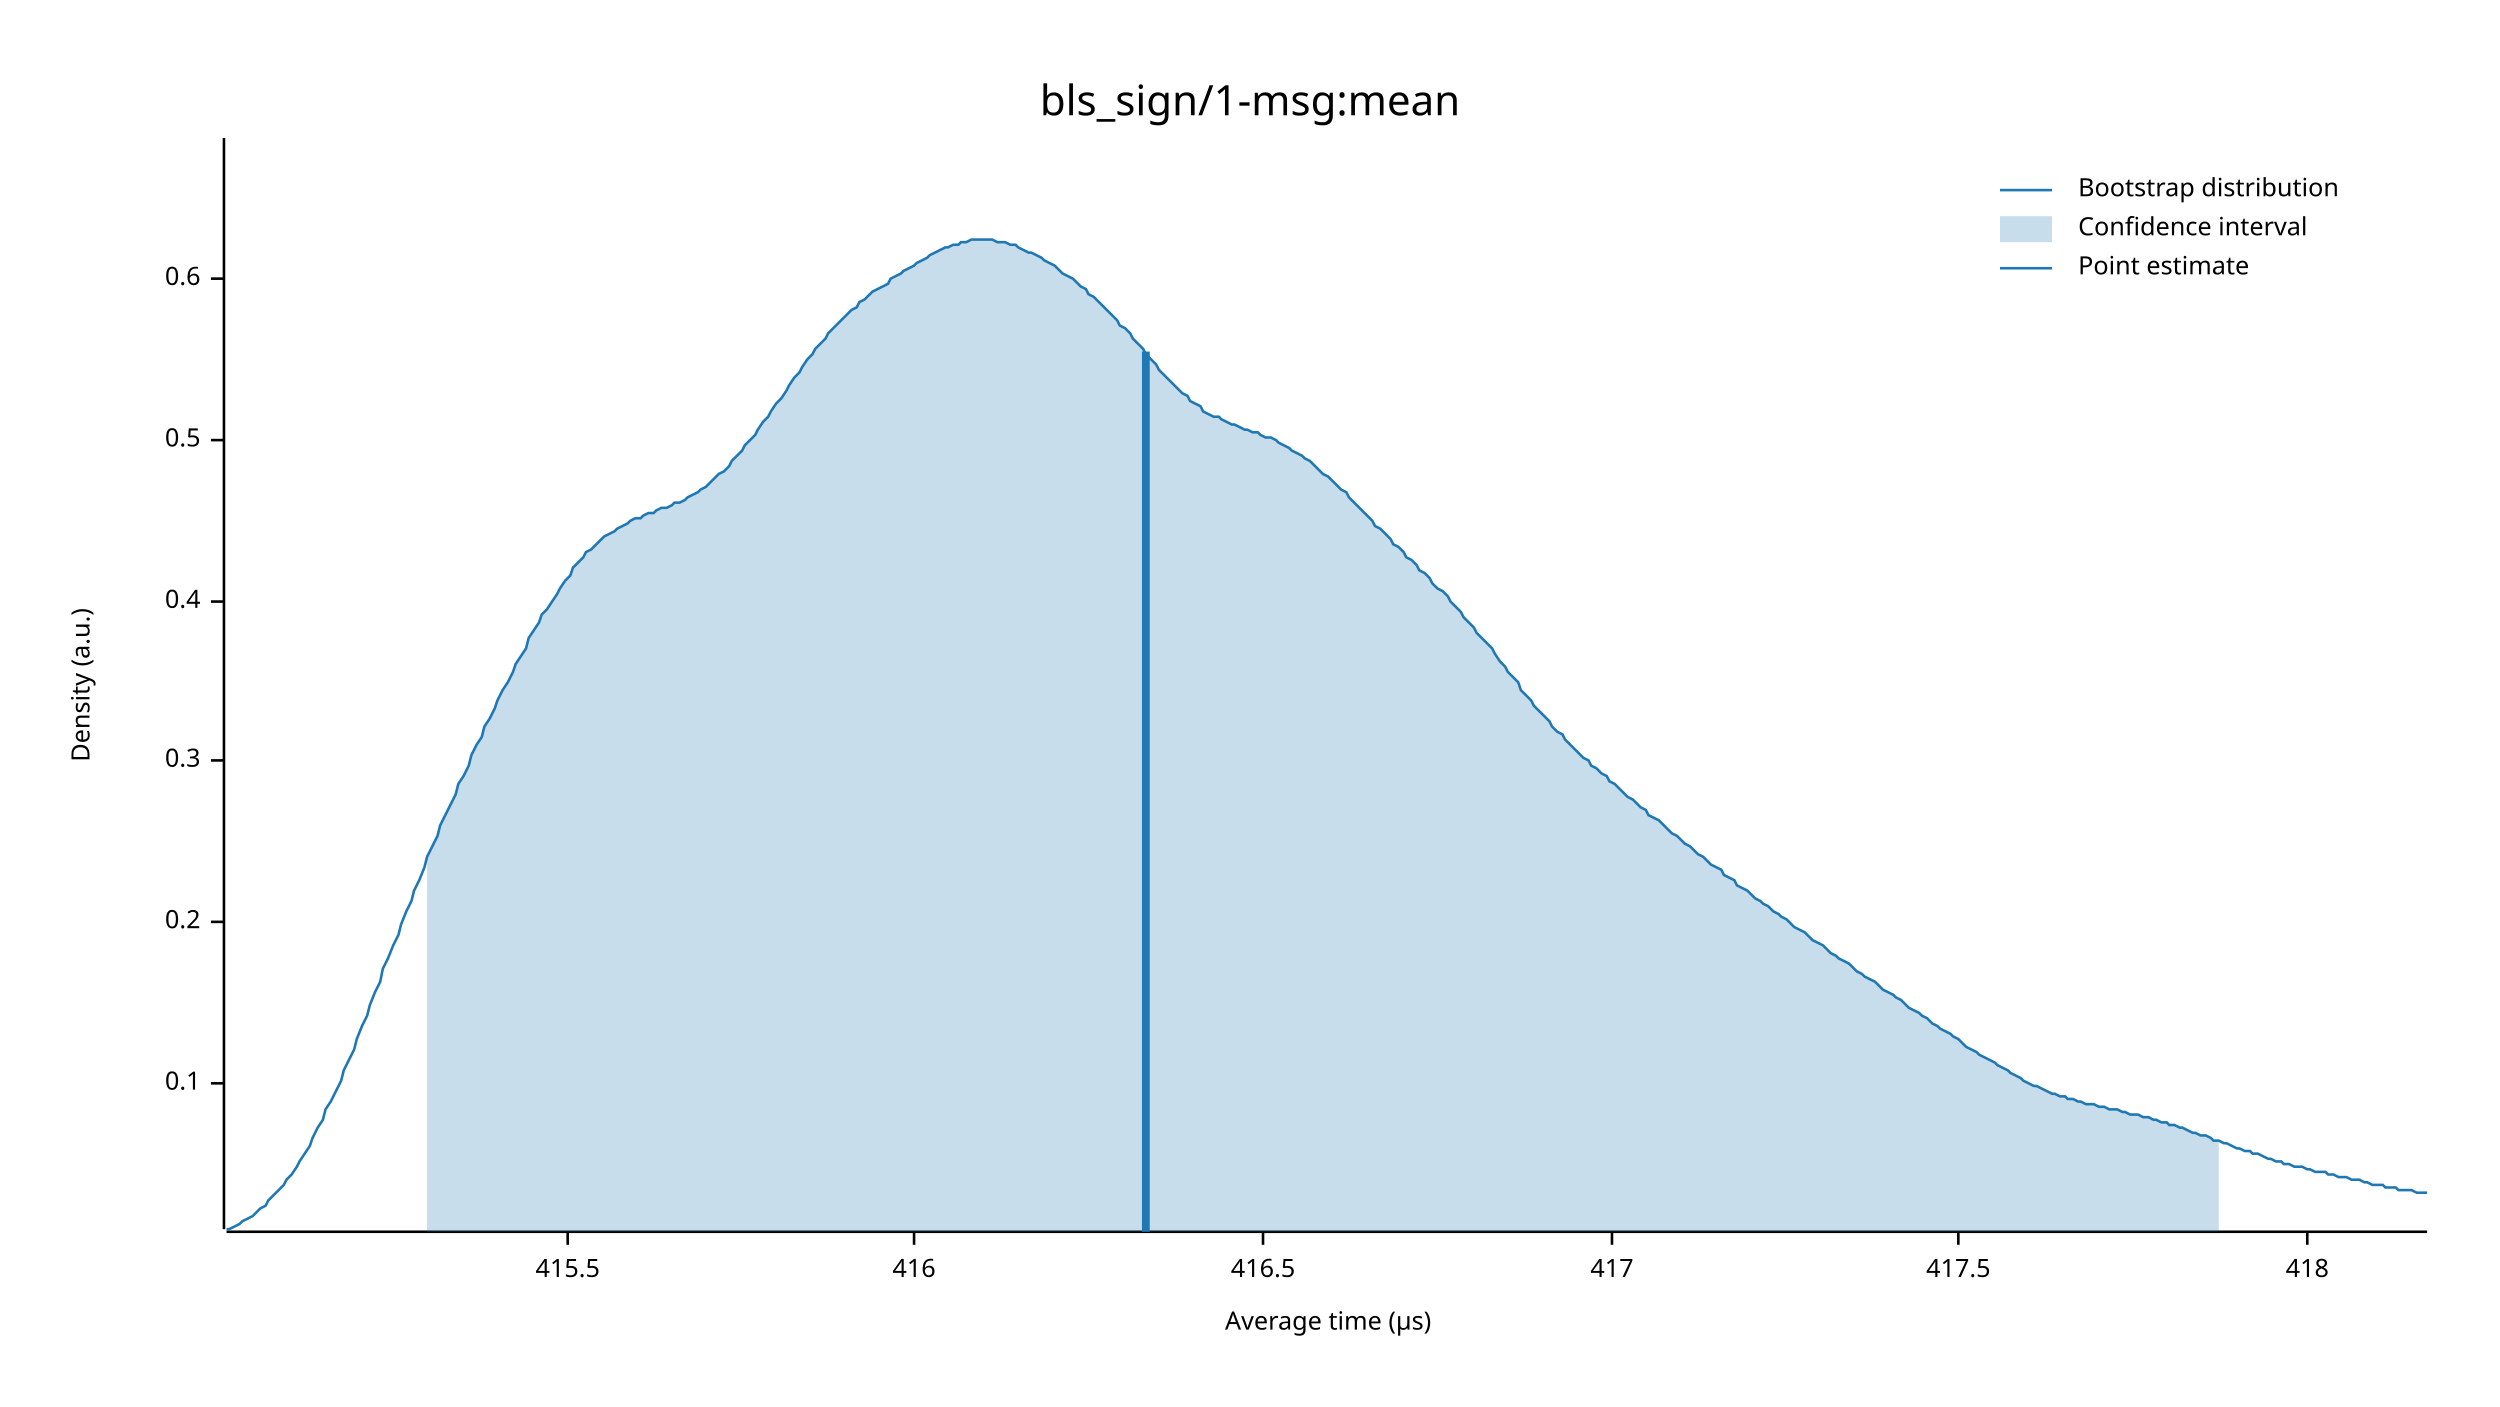
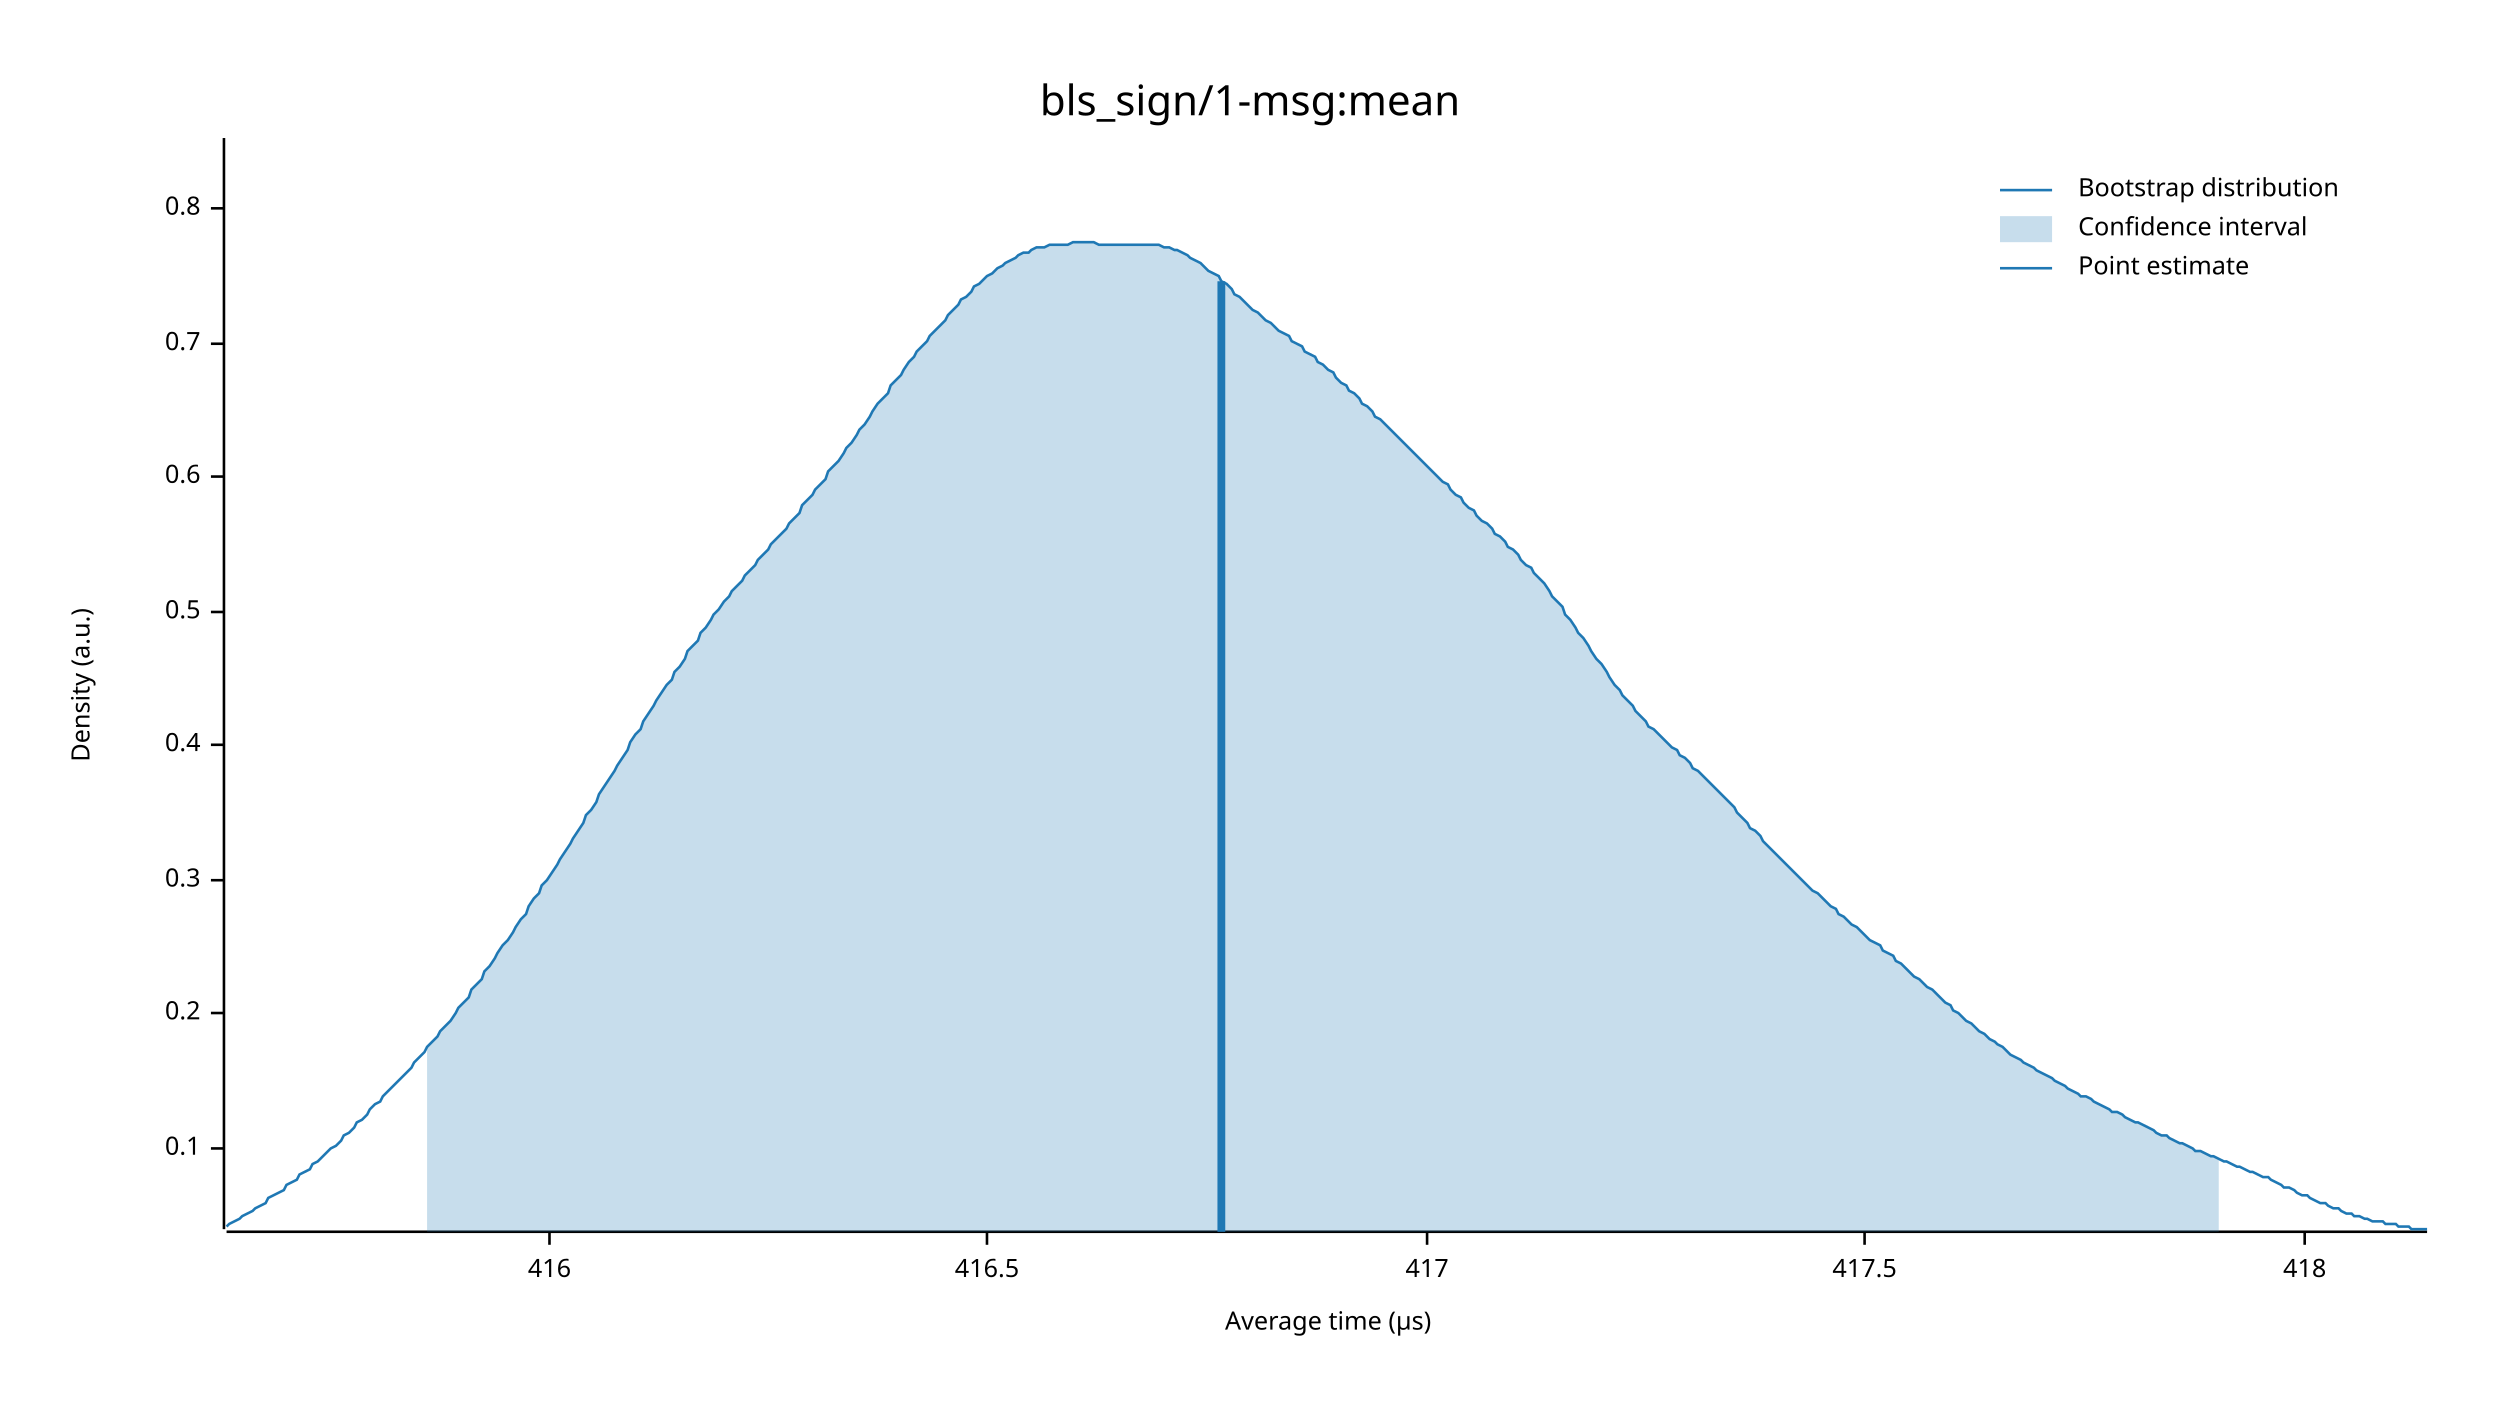
<svg xmlns="http://www.w3.org/2000/svg" width="960" height="540" viewBox="0 0 960 540">
  <text x="480" y="32" dy="0.76em" text-anchor="middle" font-family="sans-serif" font-size="16.129" opacity="1" fill="#000000">
bls_sign/1-msg:mean
</text>
  <text x="27" y="263" dy="0.76em" text-anchor="middle" font-family="sans-serif" font-size="9.677" opacity="1" fill="#000000" transform="rotate(270, 27, 263)">
Density (a.u.)
</text>
  <text x="510" y="513" dy="-0.5ex" text-anchor="middle" font-family="sans-serif" font-size="9.677" opacity="1" fill="#000000">
Average time (µs)
</text>
  <polyline fill="none" opacity="1" stroke="#000000" stroke-width="1" points="86,53 86,472 " />
-   <text x="77" y="416" dy="0.5ex" text-anchor="end" font-family="sans-serif" font-size="9.677" opacity="1" fill="#000000">
+   <text x="77" y="441" dy="0.5ex" text-anchor="end" font-family="sans-serif" font-size="9.677" opacity="1" fill="#000000">
0.1
</text>
-   <polyline fill="none" opacity="1" stroke="#000000" stroke-width="1" points="81,416 86,416 " />
-   <text x="77" y="354" dy="0.5ex" text-anchor="end" font-family="sans-serif" font-size="9.677" opacity="1" fill="#000000">
+   <polyline fill="none" opacity="1" stroke="#000000" stroke-width="1" points="81,441 86,441 " />
+   <text x="77" y="389" dy="0.5ex" text-anchor="end" font-family="sans-serif" font-size="9.677" opacity="1" fill="#000000">
0.2
</text>
-   <polyline fill="none" opacity="1" stroke="#000000" stroke-width="1" points="81,354 86,354 " />
-   <text x="77" y="292" dy="0.5ex" text-anchor="end" font-family="sans-serif" font-size="9.677" opacity="1" fill="#000000">
+   <polyline fill="none" opacity="1" stroke="#000000" stroke-width="1" points="81,389 86,389 " />
+   <text x="77" y="338" dy="0.5ex" text-anchor="end" font-family="sans-serif" font-size="9.677" opacity="1" fill="#000000">
0.3
</text>
-   <polyline fill="none" opacity="1" stroke="#000000" stroke-width="1" points="81,292 86,292 " />
-   <text x="77" y="231" dy="0.5ex" text-anchor="end" font-family="sans-serif" font-size="9.677" opacity="1" fill="#000000">
+   <polyline fill="none" opacity="1" stroke="#000000" stroke-width="1" points="81,338 86,338 " />
+   <text x="77" y="286" dy="0.5ex" text-anchor="end" font-family="sans-serif" font-size="9.677" opacity="1" fill="#000000">
0.4
</text>
-   <polyline fill="none" opacity="1" stroke="#000000" stroke-width="1" points="81,231 86,231 " />
-   <text x="77" y="169" dy="0.5ex" text-anchor="end" font-family="sans-serif" font-size="9.677" opacity="1" fill="#000000">
+   <polyline fill="none" opacity="1" stroke="#000000" stroke-width="1" points="81,286 86,286 " />
+   <text x="77" y="235" dy="0.5ex" text-anchor="end" font-family="sans-serif" font-size="9.677" opacity="1" fill="#000000">
0.5
</text>
-   <polyline fill="none" opacity="1" stroke="#000000" stroke-width="1" points="81,169 86,169 " />
-   <text x="77" y="107" dy="0.5ex" text-anchor="end" font-family="sans-serif" font-size="9.677" opacity="1" fill="#000000">
+   <polyline fill="none" opacity="1" stroke="#000000" stroke-width="1" points="81,235 86,235 " />
+   <text x="77" y="183" dy="0.5ex" text-anchor="end" font-family="sans-serif" font-size="9.677" opacity="1" fill="#000000">
0.6
</text>
-   <polyline fill="none" opacity="1" stroke="#000000" stroke-width="1" points="81,107 86,107 " />
+   <polyline fill="none" opacity="1" stroke="#000000" stroke-width="1" points="81,183 86,183 " />
+   <text x="77" y="132" dy="0.5ex" text-anchor="end" font-family="sans-serif" font-size="9.677" opacity="1" fill="#000000">
+ 0.7
+ </text>
+   <polyline fill="none" opacity="1" stroke="#000000" stroke-width="1" points="81,132 86,132 " />
+   <text x="77" y="80" dy="0.5ex" text-anchor="end" font-family="sans-serif" font-size="9.677" opacity="1" fill="#000000">
+ 0.8
+ </text>
+   <polyline fill="none" opacity="1" stroke="#000000" stroke-width="1" points="81,80 86,80 " />
  <polyline fill="none" opacity="1" stroke="#000000" stroke-width="1" points="87,473 932,473 " />
-   <text x="218" y="483" dy="0.76em" text-anchor="middle" font-family="sans-serif" font-size="9.677" opacity="1" fill="#000000">
- 415.5
- </text>
-   <polyline fill="none" opacity="1" stroke="#000000" stroke-width="1" points="218,473 218,478 " />
-   <text x="351" y="483" dy="0.76em" text-anchor="middle" font-family="sans-serif" font-size="9.677" opacity="1" fill="#000000">
+   <text x="211" y="483" dy="0.76em" text-anchor="middle" font-family="sans-serif" font-size="9.677" opacity="1" fill="#000000">
416
</text>
-   <polyline fill="none" opacity="1" stroke="#000000" stroke-width="1" points="351,473 351,478 " />
-   <text x="485" y="483" dy="0.76em" text-anchor="middle" font-family="sans-serif" font-size="9.677" opacity="1" fill="#000000">
+   <polyline fill="none" opacity="1" stroke="#000000" stroke-width="1" points="211,473 211,478 " />
+   <text x="379" y="483" dy="0.76em" text-anchor="middle" font-family="sans-serif" font-size="9.677" opacity="1" fill="#000000">
416.5
</text>
-   <polyline fill="none" opacity="1" stroke="#000000" stroke-width="1" points="485,473 485,478 " />
-   <text x="619" y="483" dy="0.76em" text-anchor="middle" font-family="sans-serif" font-size="9.677" opacity="1" fill="#000000">
+   <polyline fill="none" opacity="1" stroke="#000000" stroke-width="1" points="379,473 379,478 " />
+   <text x="548" y="483" dy="0.76em" text-anchor="middle" font-family="sans-serif" font-size="9.677" opacity="1" fill="#000000">
417
</text>
-   <polyline fill="none" opacity="1" stroke="#000000" stroke-width="1" points="619,473 619,478 " />
-   <text x="752" y="483" dy="0.76em" text-anchor="middle" font-family="sans-serif" font-size="9.677" opacity="1" fill="#000000">
+   <polyline fill="none" opacity="1" stroke="#000000" stroke-width="1" points="548,473 548,478 " />
+   <text x="716" y="483" dy="0.76em" text-anchor="middle" font-family="sans-serif" font-size="9.677" opacity="1" fill="#000000">
417.5
</text>
-   <polyline fill="none" opacity="1" stroke="#000000" stroke-width="1" points="752,473 752,478 " />
-   <text x="886" y="483" dy="0.76em" text-anchor="middle" font-family="sans-serif" font-size="9.677" opacity="1" fill="#000000">
+   <polyline fill="none" opacity="1" stroke="#000000" stroke-width="1" points="716,473 716,478 " />
+   <text x="885" y="483" dy="0.76em" text-anchor="middle" font-family="sans-serif" font-size="9.677" opacity="1" fill="#000000">
418
</text>
-   <polyline fill="none" opacity="1" stroke="#000000" stroke-width="1" points="886,473 886,478 " />
-   <polyline fill="none" opacity="1" stroke="#1F78B4" stroke-width="1" points="87,472 88,472 90,471 92,470 93,469 95,468 97,467 98,466 100,464 102,463 103,461 105,459 107,457 109,455 110,453 112,451 114,448 115,446 117,443 119,440 120,437 122,433 124,430 125,426 127,423 129,419 131,415 132,411 134,407 136,403 137,399 139,394 141,390 142,386 144,381 146,377 147,372 149,368 151,363 153,359 154,355 156,350 158,346 159,342 161,338 163,333 164,329 166,325 168,321 169,317 171,313 173,309 175,305 176,301 178,298 180,294 181,290 183,286 185,283 186,279 188,276 190,272 191,269 193,265 195,262 197,258 198,255 200,252 202,249 203,245 205,242 207,239 208,236 210,234 212,231 214,228 215,226 217,223 219,221 220,218 222,216 224,214 225,212 227,211 229,209 230,208 232,206 234,205 236,204 237,203 239,202 241,201 242,200 244,199 246,199 247,198 249,197 251,197 252,196 254,195 256,195 258,194 259,193 261,193 263,192 264,191 266,190 268,189 269,188 271,187 273,185 274,184 276,182 278,181 280,179 281,177 283,175 285,173 286,171 288,169 290,167 291,165 293,162 295,160 296,158 298,155 300,153 302,150 303,148 305,145 307,143 308,141 310,138 312,136 313,134 315,132 317,130 318,128 320,126 322,124 324,122 325,121 327,119 329,118 330,116 332,115 334,113 335,112 337,111 339,110 341,109 342,107 344,106 346,105 347,104 349,103 351,102 352,101 354,100 356,99 357,98 359,97 361,96 363,95 364,95 366,94 368,94 369,93 371,93 373,92 374,92 376,92 378,92 379,92 381,92 383,93 385,93 386,93 388,94 390,94 391,95 393,96 395,97 396,97 398,98 400,99 401,100 403,101 405,102 407,104 408,105 410,106 412,107 413,108 415,110 417,111 418,113 420,114 422,116 423,117 425,119 427,121 429,123 430,125 432,126 434,128 435,130 437,132 439,134 440,136 442,138 444,140 445,142 447,144 449,146 451,148 452,149 454,151 456,152 457,154 459,155 461,156 462,158 464,159 466,160 468,160 469,161 471,162 473,163 474,163 476,164 478,165 479,165 481,166 483,166 484,167 486,168 488,168 490,169 491,170 493,171 495,172 496,173 498,174 500,175 501,176 503,177 505,179 506,180 508,182 510,183 512,185 513,186 515,188 517,189 518,191 520,193 522,195 523,196 525,198 527,200 528,202 530,203 532,205 534,207 535,209 537,210 539,212 540,214 542,215 544,217 545,219 547,220 549,222 550,224 552,226 554,227 556,229 557,231 559,233 561,235 562,237 564,239 566,241 567,243 569,245 571,247 573,249 574,251 576,254 578,256 579,258 581,260 583,262 584,265 586,267 588,269 589,271 591,273 593,275 595,277 596,279 598,281 600,282 601,284 603,286 605,288 606,289 608,291 610,292 611,294 613,295 615,297 617,298 618,300 620,301 622,303 623,304 625,306 627,307 628,308 630,310 632,311 633,313 635,314 637,315 639,317 640,318 642,320 644,321 645,322 647,324 649,325 650,326 652,328 654,329 655,330 657,332 659,333 661,334 662,336 664,337 666,338 667,340 669,341 671,342 672,343 674,345 676,346 677,347 679,348 681,350 683,351 684,352 686,353 688,355 689,356 691,357 693,358 694,359 696,361 698,362 700,363 701,364 703,366 705,367 706,368 708,369 710,370 711,371 713,373 715,374 716,375 718,376 720,377 722,379 723,380 725,381 727,382 728,383 730,384 732,386 733,387 735,388 737,389 738,390 740,391 742,393 744,394 745,395 747,396 749,397 750,398 752,399 754,401 755,402 757,403 759,404 760,405 762,406 764,407 766,408 767,409 769,410 771,411 772,412 774,413 776,414 777,415 779,416 781,417 782,417 784,418 786,419 788,420 789,420 791,421 793,421 794,422 796,422 798,423 799,423 801,424 803,424 804,424 806,425 808,425 810,426 811,426 813,426 815,427 816,427 818,428 820,428 821,428 823,429 825,429 827,430 828,430 830,431 832,431 833,432 835,432 837,433 838,433 840,434 842,435 843,435 845,436 847,436 849,437 850,438 852,438 854,439 855,439 857,440 859,441 860,441 862,442 864,442 865,443 867,443 869,444 871,445 872,445 874,446 876,446 877,447 879,447 881,448 882,448 884,448 886,449 887,449 889,450 891,450 893,450 894,451 896,451 898,452 899,452 901,452 903,453 904,453 906,453 908,454 909,454 911,455 913,455 915,455 916,456 918,456 920,456 921,457 923,457 925,457 926,457 928,458 930,458 932,458 " />
-   <polygon opacity="0.25" fill="#1F78B4" points="164,329 166,325 168,321 169,317 171,313 173,309 175,305 176,301 178,298 180,294 181,290 183,286 185,283 186,279 188,276 190,272 191,269 193,265 195,262 197,258 198,255 200,252 202,249 203,245 205,242 207,239 208,236 210,234 212,231 214,228 215,226 217,223 219,221 220,218 222,216 224,214 225,212 227,211 229,209 230,208 232,206 234,205 236,204 237,203 239,202 241,201 242,200 244,199 246,199 247,198 249,197 251,197 252,196 254,195 256,195 258,194 259,193 261,193 263,192 264,191 266,190 268,189 269,188 271,187 273,185 274,184 276,182 278,181 280,179 281,177 283,175 285,173 286,171 288,169 290,167 291,165 293,162 295,160 296,158 298,155 300,153 302,150 303,148 305,145 307,143 308,141 310,138 312,136 313,134 315,132 317,130 318,128 320,126 322,124 324,122 325,121 327,119 329,118 330,116 332,115 334,113 335,112 337,111 339,110 341,109 342,107 344,106 346,105 347,104 349,103 351,102 352,101 354,100 356,99 357,98 359,97 361,96 363,95 364,95 366,94 368,94 369,93 371,93 373,92 374,92 376,92 378,92 379,92 381,92 383,93 385,93 386,93 388,94 390,94 391,95 393,96 395,97 396,97 398,98 400,99 401,100 403,101 405,102 407,104 408,105 410,106 412,107 413,108 415,110 417,111 418,113 420,114 422,116 423,117 425,119 427,121 429,123 430,125 432,126 434,128 435,130 437,132 439,134 440,136 442,138 444,140 445,142 447,144 449,146 451,148 452,149 454,151 456,152 457,154 459,155 461,156 462,158 464,159 466,160 468,160 469,161 471,162 473,163 474,163 476,164 478,165 479,165 481,166 483,166 484,167 486,168 488,168 490,169 491,170 493,171 495,172 496,173 498,174 500,175 501,176 503,177 505,179 506,180 508,182 510,183 512,185 513,186 515,188 517,189 518,191 520,193 522,195 523,196 525,198 527,200 528,202 530,203 532,205 534,207 535,209 537,210 539,212 540,214 542,215 544,217 545,219 547,220 549,222 550,224 552,226 554,227 556,229 557,231 559,233 561,235 562,237 564,239 566,241 567,243 569,245 571,247 573,249 574,251 576,254 578,256 579,258 581,260 583,262 584,265 586,267 588,269 589,271 591,273 593,275 595,277 596,279 598,281 600,282 601,284 603,286 605,288 606,289 608,291 610,292 611,294 613,295 615,297 617,298 618,300 620,301 622,303 623,304 625,306 627,307 628,308 630,310 632,311 633,313 635,314 637,315 639,317 640,318 642,320 644,321 645,322 647,324 649,325 650,326 652,328 654,329 655,330 657,332 659,333 661,334 662,336 664,337 666,338 667,340 669,341 671,342 672,343 674,345 676,346 677,347 679,348 681,350 683,351 684,352 686,353 688,355 689,356 691,357 693,358 694,359 696,361 698,362 700,363 701,364 703,366 705,367 706,368 708,369 710,370 711,371 713,373 715,374 716,375 718,376 720,377 722,379 723,380 725,381 727,382 728,383 730,384 732,386 733,387 735,388 737,389 738,390 740,391 742,393 744,394 745,395 747,396 749,397 750,398 752,399 754,401 755,402 757,403 759,404 760,405 762,406 764,407 766,408 767,409 769,410 771,411 772,412 774,413 776,414 777,415 779,416 781,417 782,417 784,418 786,419 788,420 789,420 791,421 793,421 794,422 796,422 798,423 799,423 801,424 803,424 804,424 806,425 808,425 810,426 811,426 813,426 815,427 816,427 818,428 820,428 821,428 823,429 825,429 827,430 828,430 830,431 832,431 833,432 835,432 837,433 838,433 840,434 842,435 843,435 845,436 847,436 849,437 850,438 852,438 852,473 164,473 " />
-   <polyline fill="none" opacity="1" stroke="#1F78B4" stroke-width="3" points="440,473 440,135 " />
+   <polyline fill="none" opacity="1" stroke="#000000" stroke-width="1" points="885,473 885,478 " />
+   <polyline fill="none" opacity="1" stroke="#1F78B4" stroke-width="1" points="87,471 88,470 90,469 92,468 93,467 95,466 97,465 98,464 100,463 102,462 103,460 105,459 107,458 109,457 110,455 112,454 114,453 115,451 117,450 119,449 120,447 122,446 124,444 125,443 127,441 129,440 131,438 132,436 134,435 136,433 137,431 139,430 141,428 142,426 144,424 146,423 147,421 149,419 151,417 153,415 154,414 156,412 158,410 159,408 161,406 163,404 164,402 166,400 168,398 169,396 171,394 173,392 175,389 176,387 178,385 180,383 181,380 183,378 185,376 186,373 188,371 190,368 191,366 193,363 195,361 197,358 198,356 200,353 202,351 203,348 205,345 207,343 208,340 210,338 212,335 214,332 215,330 217,327 219,324 220,322 222,319 224,316 225,313 227,311 229,308 230,305 232,302 234,299 236,296 237,294 239,291 241,288 242,285 244,282 246,280 247,277 249,274 251,271 252,269 254,266 256,263 258,261 259,258 261,256 263,253 264,250 266,248 268,246 269,243 271,241 273,238 274,236 276,234 278,231 280,229 281,227 283,225 285,223 286,221 288,219 290,217 291,215 293,213 295,211 296,209 298,207 300,205 302,203 303,201 305,199 307,197 308,194 310,192 312,190 313,188 315,186 317,184 318,181 320,179 322,177 324,174 325,172 327,170 329,167 330,165 332,163 334,160 335,158 337,155 339,153 341,151 342,148 344,146 346,144 347,142 349,139 351,137 352,135 354,133 356,131 357,129 359,127 361,125 363,123 364,121 366,119 368,117 369,115 371,114 373,112 374,110 376,109 378,107 379,106 381,105 383,103 385,102 386,101 388,100 390,99 391,98 393,97 395,97 396,96 398,95 400,95 401,95 403,94 405,94 407,94 408,94 410,94 412,93 413,93 415,93 417,93 418,93 420,93 422,94 423,94 425,94 427,94 429,94 430,94 432,94 434,94 435,94 437,94 439,94 440,94 442,94 444,94 445,94 447,95 449,95 451,96 452,96 454,97 456,98 457,99 459,100 461,101 462,102 464,104 466,105 468,106 469,108 471,109 473,111 474,113 476,114 478,116 479,117 481,119 483,120 484,121 486,123 488,124 490,126 491,127 493,128 495,129 496,131 498,132 500,133 501,135 503,136 505,137 506,139 508,140 510,142 512,143 513,145 515,147 517,148 518,150 520,151 522,153 523,155 525,156 527,158 528,160 530,161 532,163 534,165 535,166 537,168 539,170 540,171 542,173 544,175 545,176 547,178 549,180 550,181 552,183 554,185 556,186 557,188 559,190 561,191 562,193 564,195 566,196 567,198 569,200 571,201 573,203 574,205 576,206 578,208 579,210 581,211 583,213 584,215 586,217 588,218 589,220 591,222 593,224 595,227 596,229 598,231 600,233 601,236 603,238 605,241 606,243 608,245 610,248 611,250 613,253 615,255 617,258 618,260 620,263 622,265 623,267 625,269 627,271 628,273 630,275 632,277 633,279 635,280 637,282 639,284 640,285 642,287 644,288 645,290 647,291 649,293 650,295 652,296 654,298 655,299 657,301 659,303 661,305 662,306 664,308 666,310 667,312 669,314 671,316 672,318 674,319 676,321 677,323 679,325 681,327 683,329 684,330 686,332 688,334 689,335 691,337 693,339 694,340 696,342 698,343 700,345 701,346 703,348 705,349 706,351 708,352 710,354 711,355 713,356 715,358 716,359 718,361 720,362 722,363 723,365 725,366 727,367 728,369 730,370 732,372 733,373 735,375 737,376 738,377 740,379 742,380 744,382 745,383 747,385 749,386 750,388 752,389 754,391 755,392 757,393 759,395 760,396 762,397 764,399 766,400 767,401 769,402 771,404 772,405 774,406 776,407 777,408 779,409 781,410 782,411 784,412 786,413 788,414 789,415 791,416 793,417 794,418 796,419 798,420 799,421 801,421 803,422 804,423 806,424 808,425 810,426 811,427 813,427 815,428 816,429 818,430 820,431 821,431 823,432 825,433 827,434 828,435 830,436 832,436 833,437 835,438 837,439 838,439 840,440 842,441 843,442 845,442 847,443 849,444 850,444 852,445 854,446 855,446 857,447 859,448 860,448 862,449 864,450 865,450 867,451 869,452 871,452 872,453 874,454 876,455 877,456 879,456 881,457 882,458 884,459 886,459 887,460 889,461 891,462 893,462 894,463 896,464 898,464 899,465 901,466 903,466 904,467 906,467 908,468 909,468 911,469 913,469 915,469 916,470 918,470 920,470 921,471 923,471 925,471 926,472 928,472 930,472 932,472 " />
+   <polygon opacity="0.25" fill="#1F78B4" points="164,402 166,400 168,398 169,396 171,394 173,392 175,389 176,387 178,385 180,383 181,380 183,378 185,376 186,373 188,371 190,368 191,366 193,363 195,361 197,358 198,356 200,353 202,351 203,348 205,345 207,343 208,340 210,338 212,335 214,332 215,330 217,327 219,324 220,322 222,319 224,316 225,313 227,311 229,308 230,305 232,302 234,299 236,296 237,294 239,291 241,288 242,285 244,282 246,280 247,277 249,274 251,271 252,269 254,266 256,263 258,261 259,258 261,256 263,253 264,250 266,248 268,246 269,243 271,241 273,238 274,236 276,234 278,231 280,229 281,227 283,225 285,223 286,221 288,219 290,217 291,215 293,213 295,211 296,209 298,207 300,205 302,203 303,201 305,199 307,197 308,194 310,192 312,190 313,188 315,186 317,184 318,181 320,179 322,177 324,174 325,172 327,170 329,167 330,165 332,163 334,160 335,158 337,155 339,153 341,151 342,148 344,146 346,144 347,142 349,139 351,137 352,135 354,133 356,131 357,129 359,127 361,125 363,123 364,121 366,119 368,117 369,115 371,114 373,112 374,110 376,109 378,107 379,106 381,105 383,103 385,102 386,101 388,100 390,99 391,98 393,97 395,97 396,96 398,95 400,95 401,95 403,94 405,94 407,94 408,94 410,94 412,93 413,93 415,93 417,93 418,93 420,93 422,94 423,94 425,94 427,94 429,94 430,94 432,94 434,94 435,94 437,94 439,94 440,94 442,94 444,94 445,94 447,95 449,95 451,96 452,96 454,97 456,98 457,99 459,100 461,101 462,102 464,104 466,105 468,106 469,108 471,109 473,111 474,113 476,114 478,116 479,117 481,119 483,120 484,121 486,123 488,124 490,126 491,127 493,128 495,129 496,131 498,132 500,133 501,135 503,136 505,137 506,139 508,140 510,142 512,143 513,145 515,147 517,148 518,150 520,151 522,153 523,155 525,156 527,158 528,160 530,161 532,163 534,165 535,166 537,168 539,170 540,171 542,173 544,175 545,176 547,178 549,180 550,181 552,183 554,185 556,186 557,188 559,190 561,191 562,193 564,195 566,196 567,198 569,200 571,201 573,203 574,205 576,206 578,208 579,210 581,211 583,213 584,215 586,217 588,218 589,220 591,222 593,224 595,227 596,229 598,231 600,233 601,236 603,238 605,241 606,243 608,245 610,248 611,250 613,253 615,255 617,258 618,260 620,263 622,265 623,267 625,269 627,271 628,273 630,275 632,277 633,279 635,280 637,282 639,284 640,285 642,287 644,288 645,290 647,291 649,293 650,295 652,296 654,298 655,299 657,301 659,303 661,305 662,306 664,308 666,310 667,312 669,314 671,316 672,318 674,319 676,321 677,323 679,325 681,327 683,329 684,330 686,332 688,334 689,335 691,337 693,339 694,340 696,342 698,343 700,345 701,346 703,348 705,349 706,351 708,352 710,354 711,355 713,356 715,358 716,359 718,361 720,362 722,363 723,365 725,366 727,367 728,369 730,370 732,372 733,373 735,375 737,376 738,377 740,379 742,380 744,382 745,383 747,385 749,386 750,388 752,389 754,391 755,392 757,393 759,395 760,396 762,397 764,399 766,400 767,401 769,402 771,404 772,405 774,406 776,407 777,408 779,409 781,410 782,411 784,412 786,413 788,414 789,415 791,416 793,417 794,418 796,419 798,420 799,421 801,421 803,422 804,423 806,424 808,425 810,426 811,427 813,427 815,428 816,429 818,430 820,431 821,431 823,432 825,433 827,434 828,435 830,436 832,436 833,437 835,438 837,439 838,439 840,440 842,441 843,442 845,442 847,443 849,444 850,444 852,445 852,473 164,473 " />
+   <polyline fill="none" opacity="1" stroke="#1F78B4" stroke-width="3" points="469,473 469,108 " />
  <text x="798" y="68" dy="0.76em" text-anchor="start" font-family="sans-serif" font-size="9.677" opacity="1" fill="#000000">
Bootstrap distribution
</text>
  <text x="798" y="83" dy="0.76em" text-anchor="start" font-family="sans-serif" font-size="9.677" opacity="1" fill="#000000">
Confidence interval
</text>
  <text x="798" y="98" dy="0.76em" text-anchor="start" font-family="sans-serif" font-size="9.677" opacity="1" fill="#000000">
Point estimate
</text>
  <polyline fill="none" opacity="1" stroke="#1F78B4" stroke-width="1" points="768,73 788,73 " />
  <rect x="768" y="83" width="20" height="10" opacity="0.25" fill="#1F78B4" stroke="none" />
  <polyline fill="none" opacity="1" stroke="#1F78B4" stroke-width="1" points="768,103 788,103 " />
</svg>
